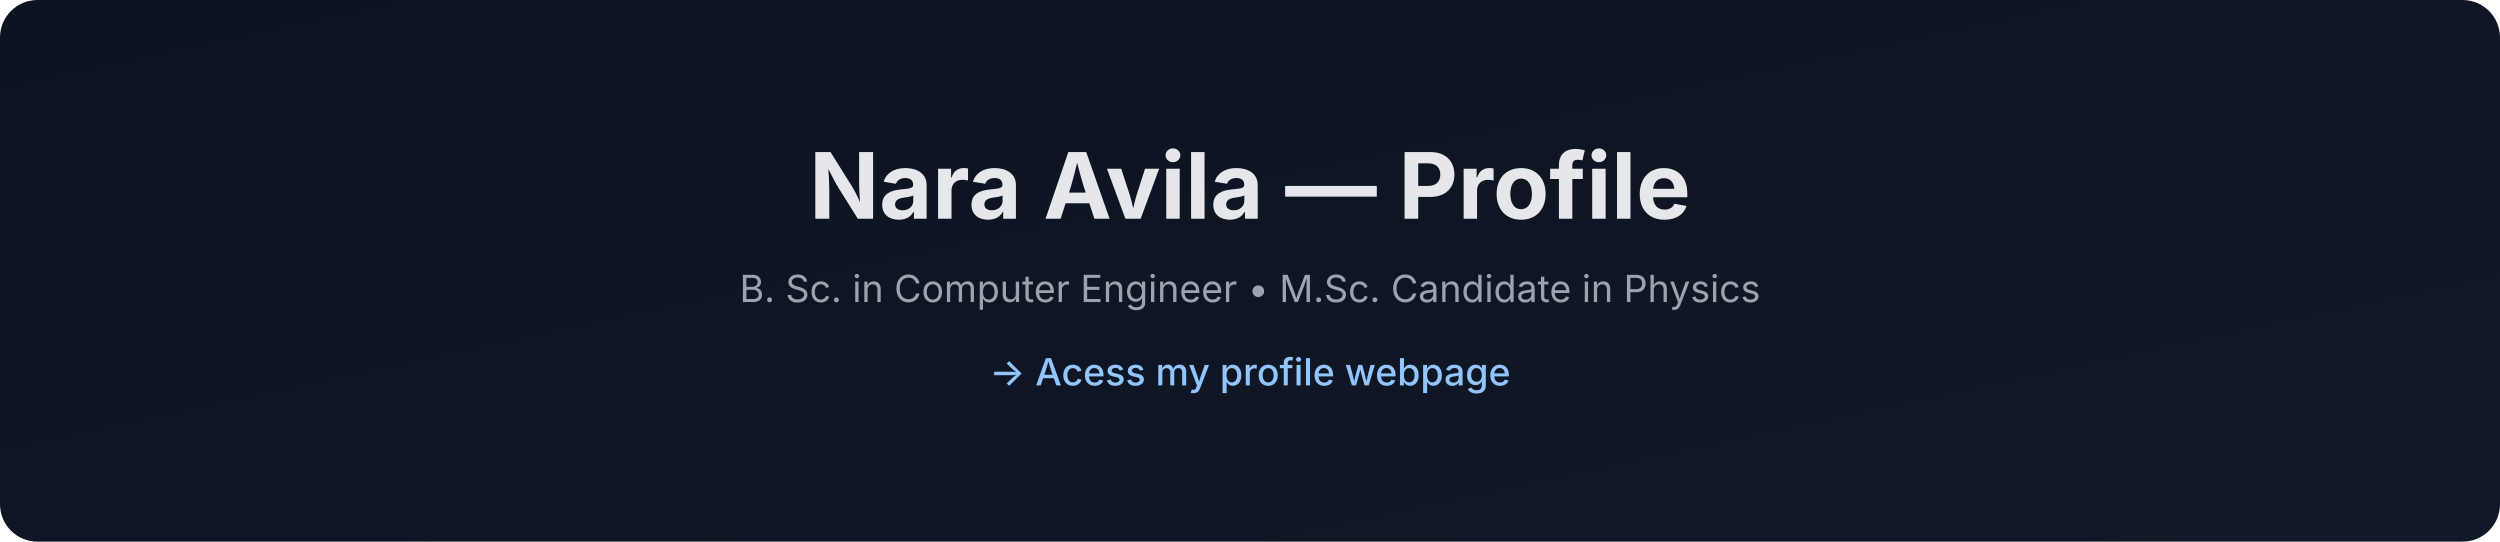
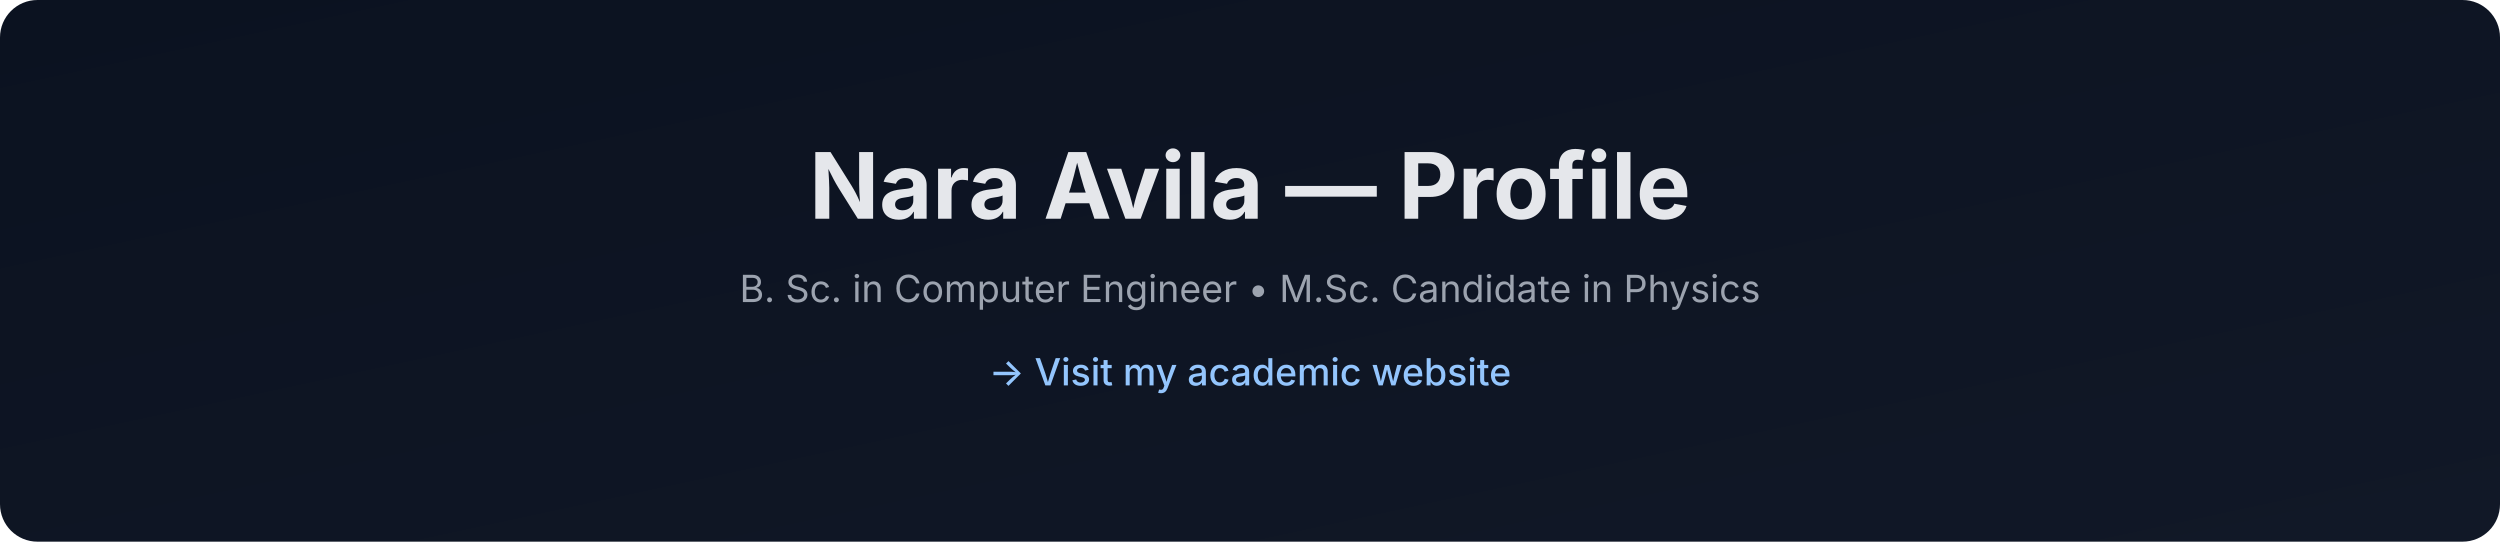
<svg xmlns="http://www.w3.org/2000/svg" data-build="2025-12-27T00:00:00Z" width="1200" height="260" viewBox="0 0 1200 260">
  <defs>
    <linearGradient id="g" x1="0" x2="1" y1="0" y2="1">
      <stop offset="0%" stop-color="#0b1220" />
      <stop offset="100%" stop-color="#111827" />
    </linearGradient>
  </defs>
  <rect width="1200" height="260" rx="18" fill="url(#g)" />
  <text x="50%" y="105" text-anchor="middle" font-size="44" fill="#e5e7eb" font-family="Inter, Arial, sans-serif" font-weight="650">
    Nara Avila — Profile
  </text>
  <text x="50%" y="145" text-anchor="middle" font-size="18" fill="#9ca3af" font-family="Inter, Arial, sans-serif">
    B. Sc. in Computer Engineer • M.Sc. Candidate in Physics
  </text>
  <text x="50%" y="185" text-anchor="middle" font-size="18" fill="#93c5fd" font-family="Inter, Arial, sans-serif" font-weight="550">
-     → Acess my profile webpage
+     → Visit my academic website
  </text>
  <a href="https://YOUR-LIVE-URL-HERE" target="_blank">
    <rect x="0" y="0" width="1200" height="260" rx="18" fill="transparent" />
  </a>
</svg>
